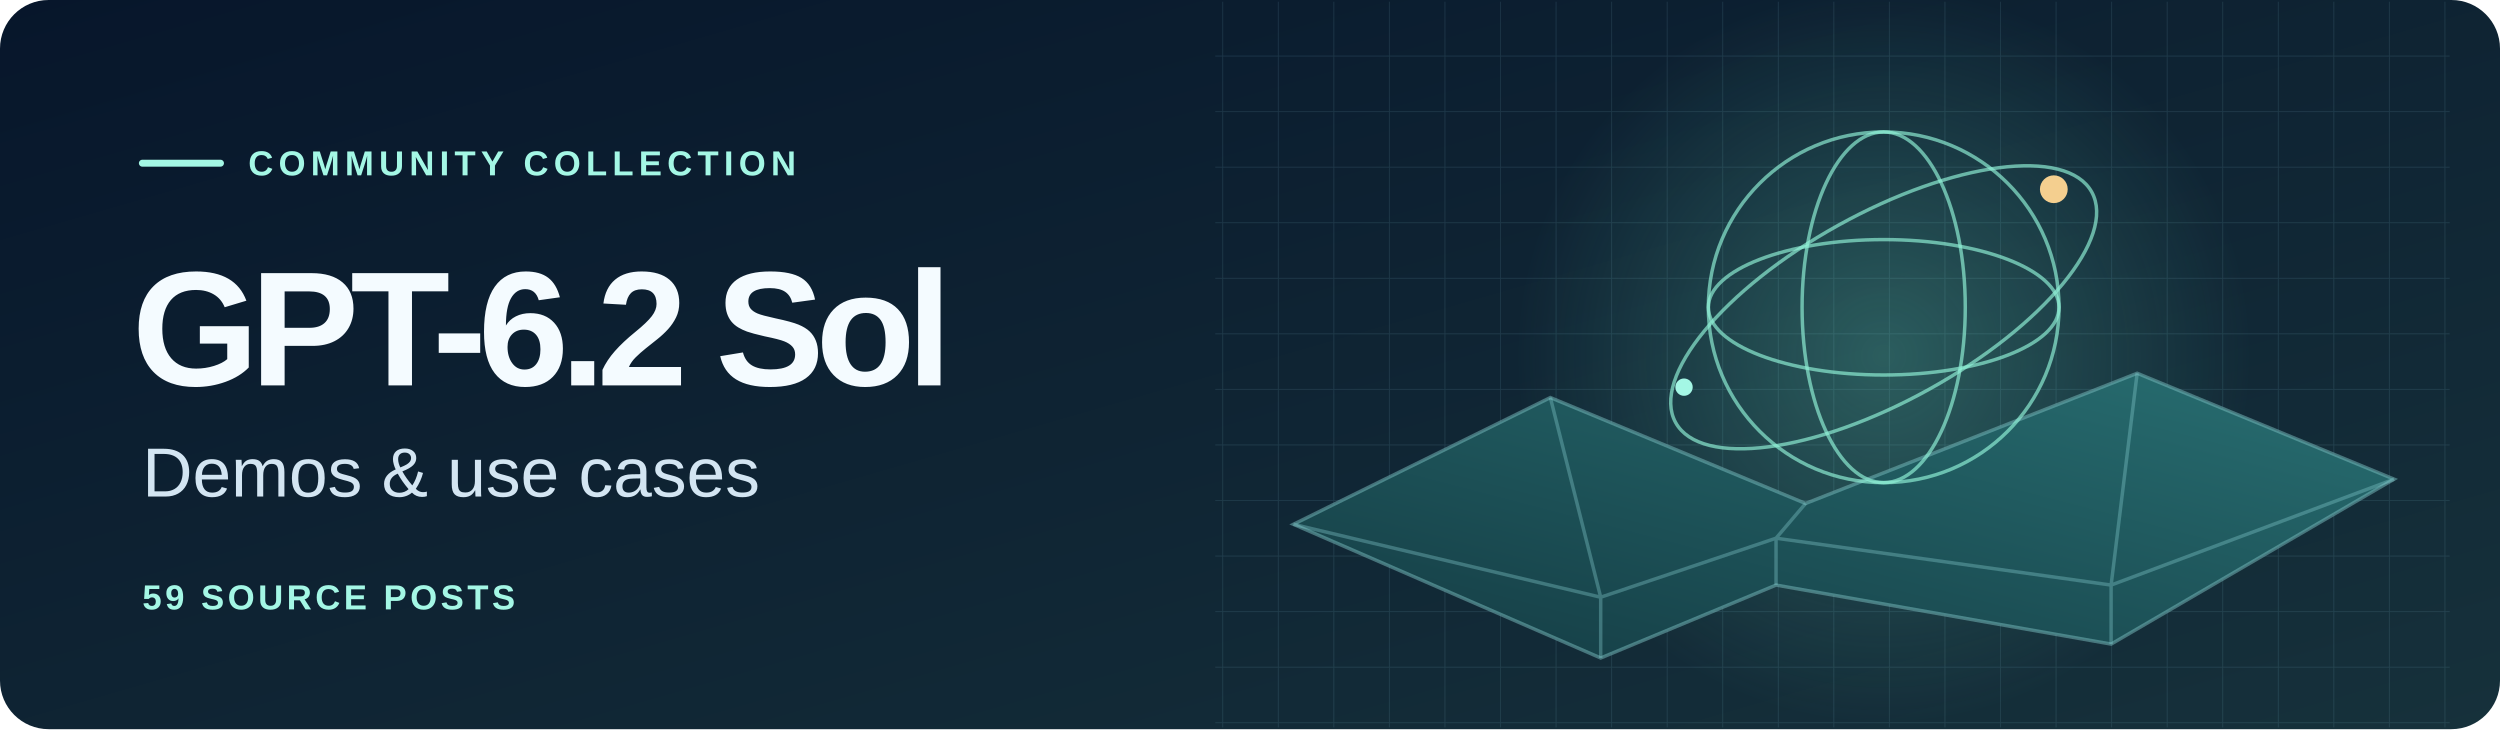
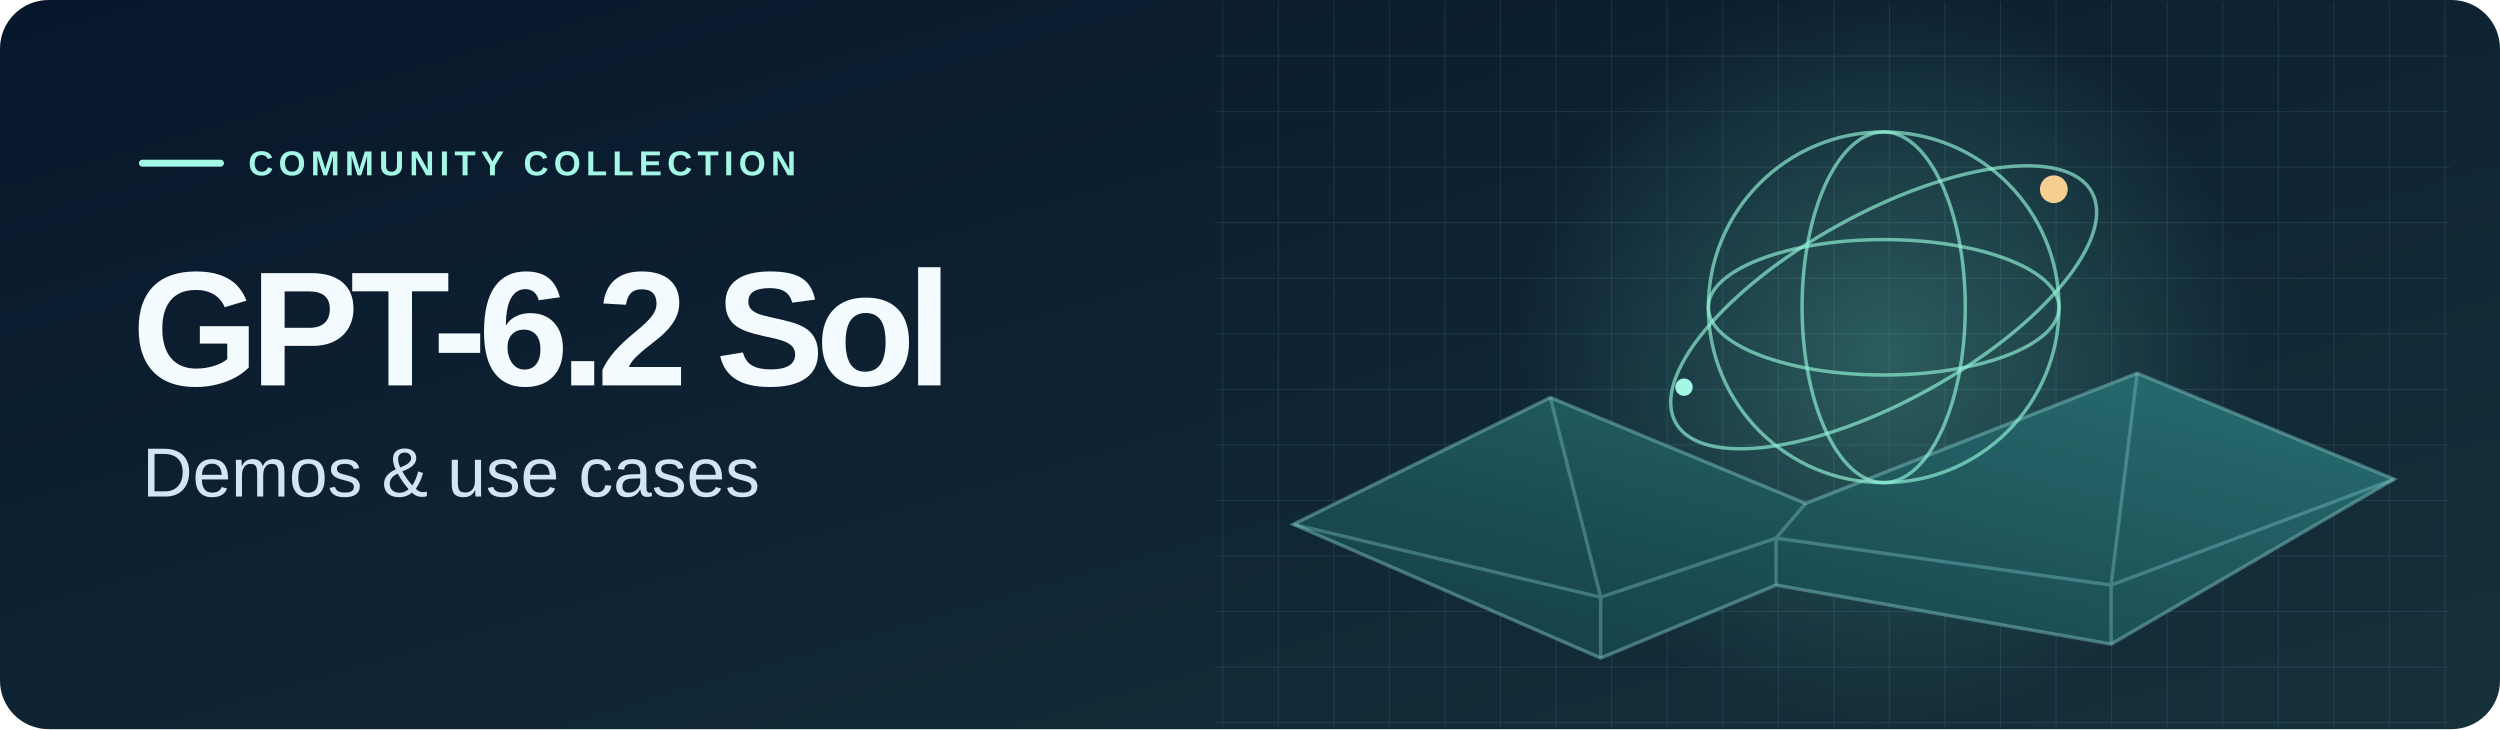
<svg xmlns="http://www.w3.org/2000/svg" width="1440" height="420" viewBox="0 0 1440 420" role="img" aria-labelledby="cover-title cover-description">
  <defs>
    <linearGradient id="bg" x2="1" y2="1" gradientUnits="objectBoundingBox">
      <stop stop-color="#07162b" />
      <stop offset="1" stop-color="#16313b" />
    </linearGradient>
    <radialGradient id="halo">
      <stop stop-color="#79f8d3" stop-opacity=".26" />
      <stop offset="1" stop-color="#79f8d3" stop-opacity="0" />
    </radialGradient>
    <linearGradient id="land" x1="0" x2="1" y1="1" y2="0">
      <stop stop-color="#143b43" />
      <stop offset="1" stop-color="#286f72" />
    </linearGradient>
    <pattern id="grid" width="32" height="32" patternUnits="userSpaceOnUse">
      <path d="M32 0H0V32" fill="none" stroke="#91d2e9" stroke-opacity=".12" />
    </pattern>
  </defs>
  <rect width="1440" height="420" rx="28" fill="url(#bg)" />
  <rect x="700" y="1" width="711" height="418" fill="url(#grid)" />
  <circle cx="1085" cy="205" r="213" fill="url(#halo)" />
  <path d="M745 302L893 229L1040 290L1231 215L1379 276L1216 371L1023 337L922 379Z" fill="url(#land)" stroke="#75b9bb" stroke-opacity=".52" stroke-width="2" />
  <path d="M745 302L922 344L1023 310L1216 337L1379 276M893 229L922 344L922 379M1040 290L1023 310L1023 337M1231 215L1216 337L1216 371" fill="none" stroke="#87ced1" stroke-opacity=".36" stroke-width="2" />
  <g fill="none" stroke="#91f3d9" stroke-width="2" stroke-opacity=".66">
    <circle cx="1085" cy="177" r="101" />
    <ellipse cx="1085" cy="177" rx="101" ry="39" />
    <ellipse cx="1085" cy="177" rx="47" ry="101" />
    <ellipse cx="1085" cy="177" rx="137" ry="54" transform="rotate(-29 1085 177)" />
  </g>
  <circle cx="1183" cy="109" r="8" fill="#f4cf8f" />
  <circle cx="970" cy="223" r="5" fill="#a4f7e5" />
  <path d="M82 94H127" stroke="#a4f7e5" stroke-width="4" stroke-linecap="round" />
  <text x="143" y="101" fill="#a4f7e5" font-size="20" font-weight="700" letter-spacing="3" font-family="Arial, sans-serif">COMMUNITY COLLECTION</text>
  <text x="76" y="222" fill="#f4fbff" font-size="94" font-weight="700" letter-spacing="-5" font-family="Arial, sans-serif">GPT-6.2 Sol</text>
  <text x="82" y="286" fill="#d3e5f2" font-size="40" font-weight="400" font-family="Arial, sans-serif">Demos &amp; use cases</text>
-   <text x="82" y="351" fill="#a4f7e5" font-size="20" font-weight="700" letter-spacing="2" font-family="Arial, sans-serif">59 SOURCE POSTS</text>
</svg>
